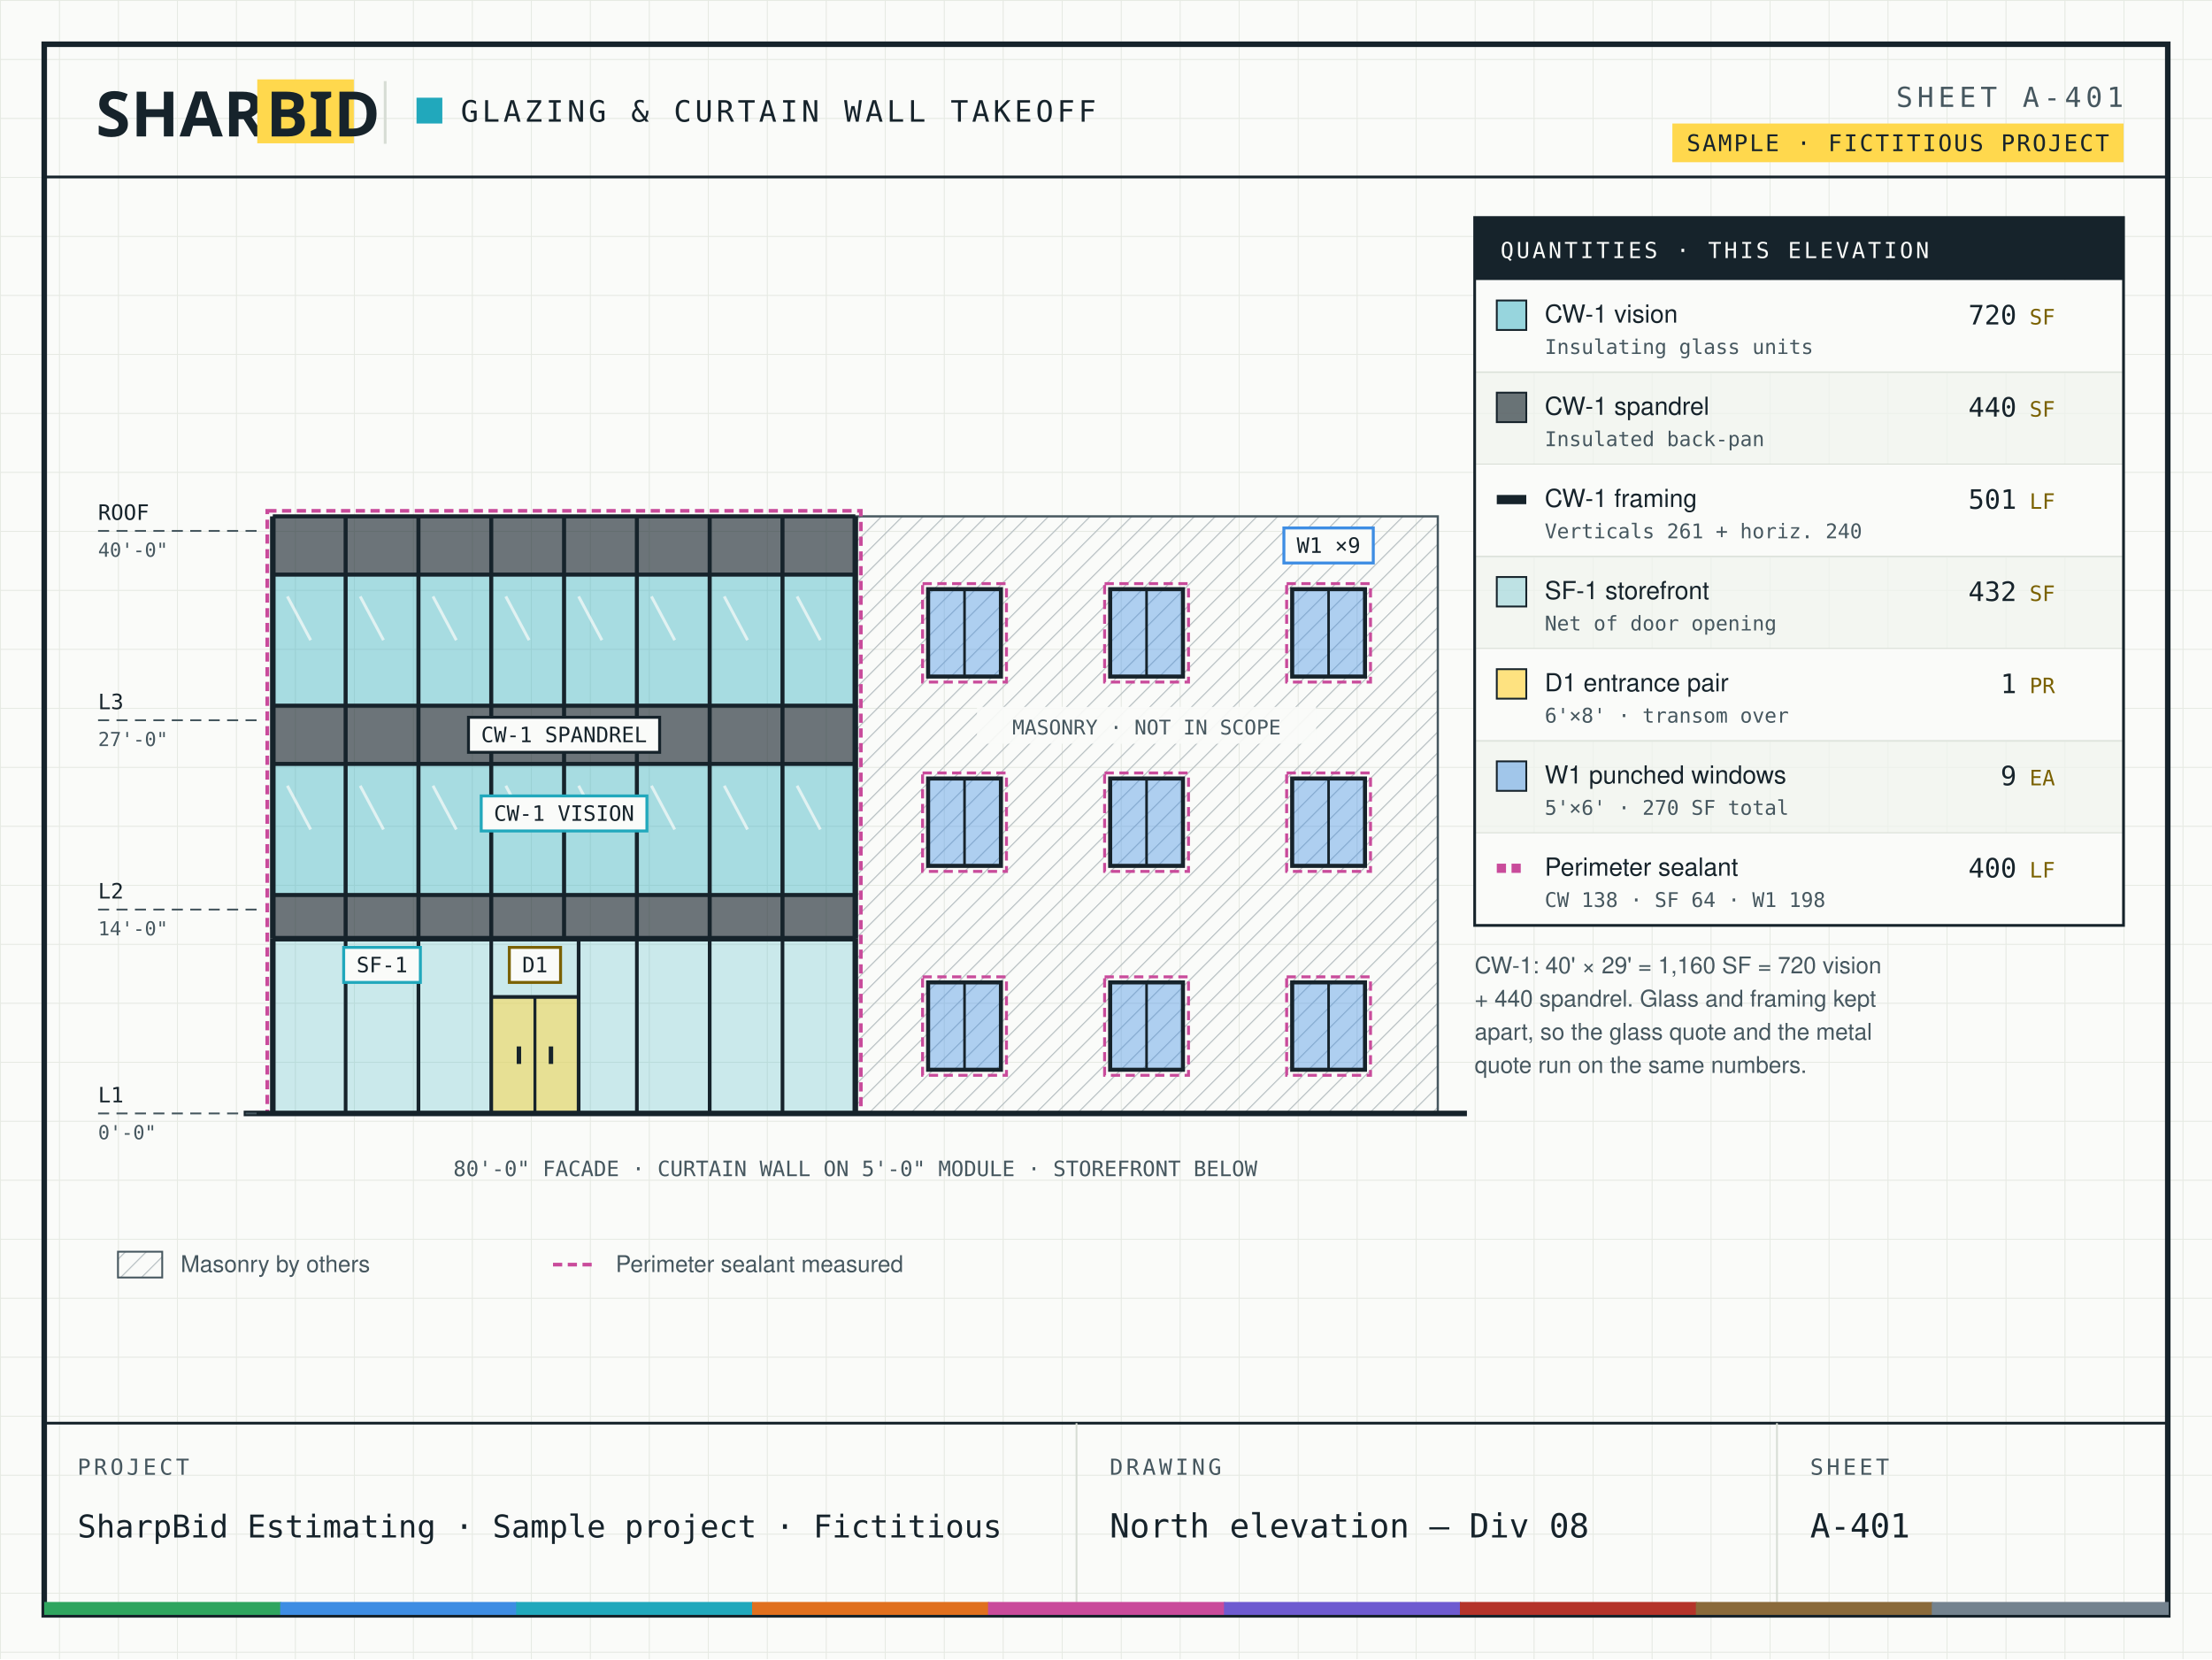
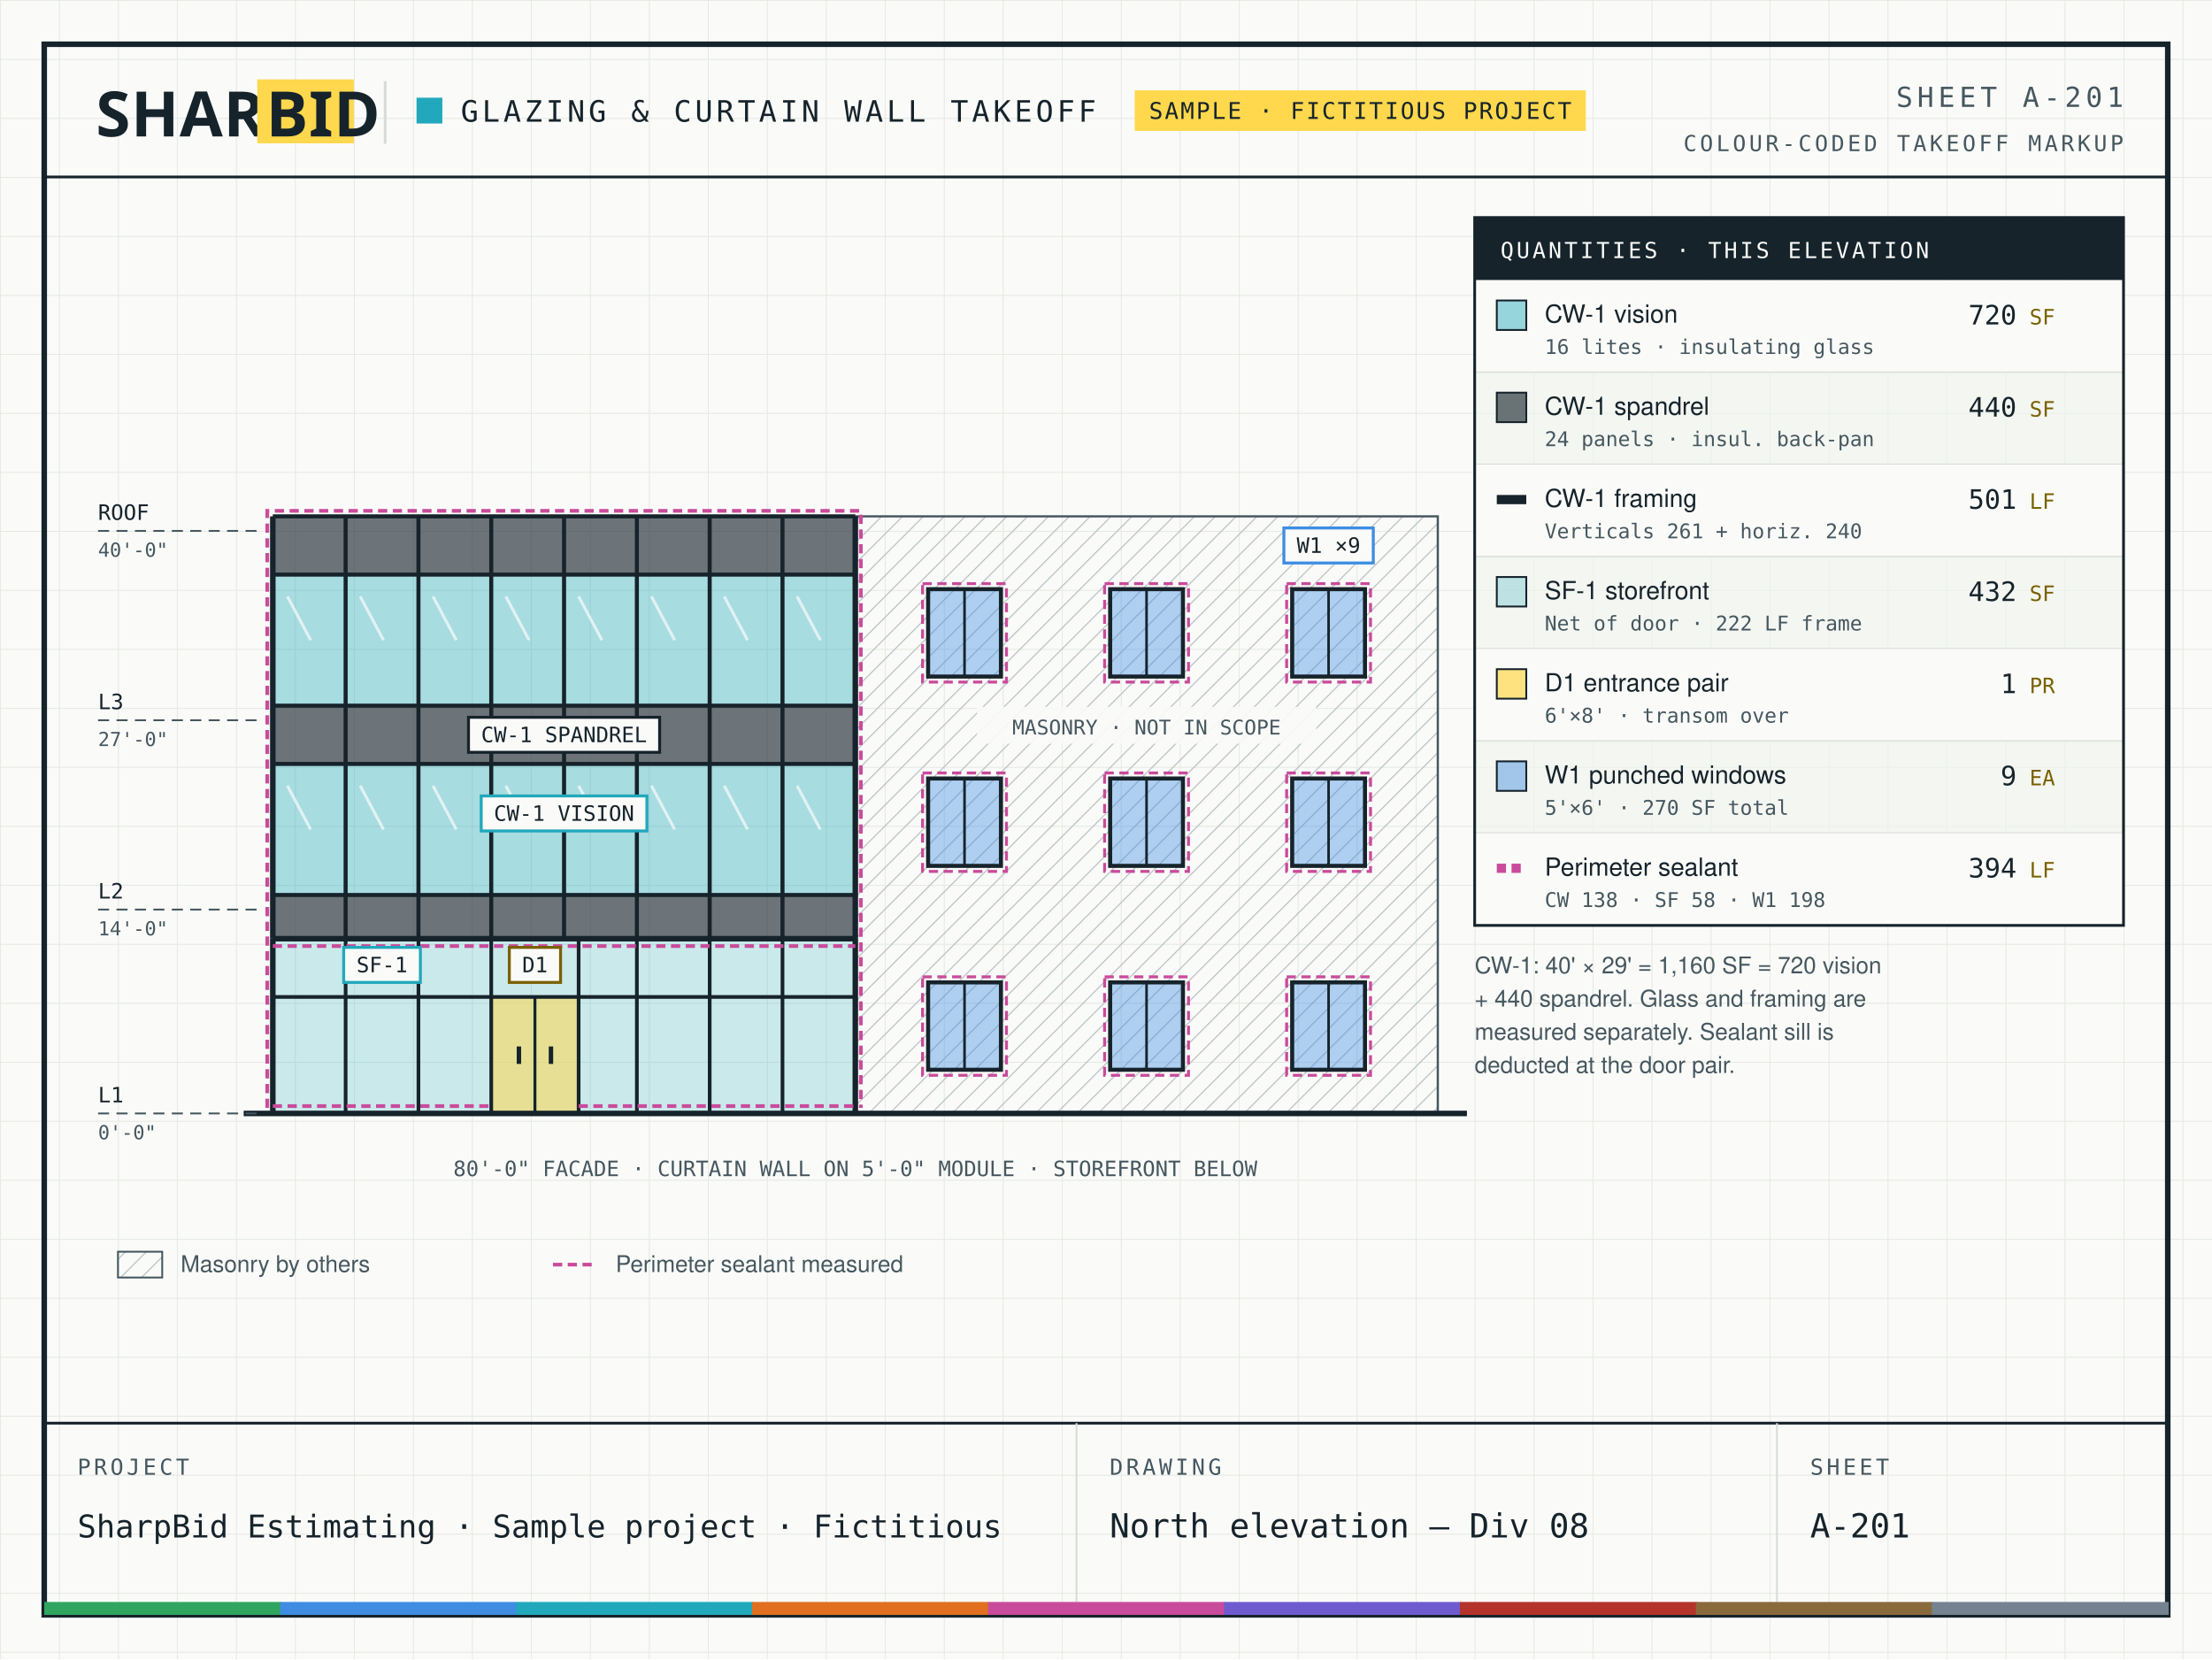
<svg xmlns="http://www.w3.org/2000/svg" width="1200" height="900" viewBox="0 0 1200 900" role="img">
  <defs>
    <pattern id="g32" width="32" height="32" patternUnits="userSpaceOnUse">
      <path d="M 32 0 L 0 0 0 32" fill="none" stroke="#E6EAE3" stroke-width="1" />
    </pattern>
    <pattern id="hMas" width="8" height="8" patternUnits="userSpaceOnUse" patternTransform="rotate(45)">
      <line x1="0" y1="0" x2="0" y2="8" stroke="#B9C1C4" stroke-width="1.2" />
    </pattern>
  </defs>
  <rect width="1200" height="900" fill="#FAFBF9" />
  <rect width="1200" height="900" fill="url(#g32)" />
  <rect x="24" y="24" width="1152" height="852" fill="none" stroke="#16232B" stroke-width="3" />
  <line x1="24" y1="96" x2="1176" y2="96" stroke="#16232B" stroke-width="1.5" />
  <g>
    <text x="52" y="74" font-family="Big Shoulders, 'Arial Narrow', sans-serif" font-weight="800" font-size="34" letter-spacing="0.01em" fill="#16232B">SHARP</text>
    <rect x="139.567" y="43.06" width="52.394" height="34.68" fill="#FFD84D" />
    <text x="144.327" y="74" font-family="Big Shoulders, 'Arial Narrow', sans-serif" font-weight="800" font-size="34" letter-spacing="0.01em" fill="#16232B">BID</text>
  </g>
  <line x1="208.961" y1="44" x2="208.961" y2="78" stroke="#D7DDD5" stroke-width="1.5" />
  <rect x="225.961" y="53" width="14" height="14" fill="#21A8BC" />
  <text x="249.961" y="66" font-family="'IBM Plex Mono', ui-monospace, monospace" font-size="16" font-weight="500" letter-spacing="0.12em" fill="#16232B">GLAZING &amp; CURTAIN WALL TAKEOFF</text>
-   <text x="1152" y="58" text-anchor="end" font-family="'IBM Plex Mono', ui-monospace, monospace" font-size="15" letter-spacing="0.16em" fill="#46575F">SHEET A-401</text>
-   <rect x="907.25" y="67" width="244.75" height="21" fill="#FFD84D" />
-   <text x="1029.625" y="82" text-anchor="middle" font-family="'IBM Plex Mono', ui-monospace, monospace" font-size="12.5" font-weight="500" letter-spacing="0.08em" fill="#16232B">SAMPLE · FICTITIOUS PROJECT</text>
+   <rect x="615.561" y="49" width="244.75" height="22" fill="#FFD84D" />
+   <text x="737.936" y="64.5" text-anchor="middle" font-family="'IBM Plex Mono', ui-monospace, monospace" font-size="12.5" font-weight="500" letter-spacing="0.08em" fill="#16232B">SAMPLE · FICTITIOUS PROJECT</text>
+   <text x="1152" y="58" text-anchor="end" font-family="'IBM Plex Mono', ui-monospace, monospace" font-size="15" letter-spacing="0.16em" fill="#46575F">SHEET A-201</text>
+   <text x="1152" y="82" text-anchor="end" font-family="'IBM Plex Mono', ui-monospace, monospace" font-size="12" letter-spacing="0.14em" fill="#46575F">COLOUR-CODED TAKEOFF MARKUP</text>
  <rect x="464" y="280.1" width="316" height="323.9" fill="url(#hMas)" stroke="#46575F" stroke-width="1.2" />
  <rect x="148" y="485.5" width="316" height="23.7" fill="#16232B" fill-opacity="0.62" />
  <rect x="148" y="382.8" width="316" height="31.6" fill="#16232B" fill-opacity="0.62" />
  <rect x="148" y="280.1" width="316" height="31.6" fill="#16232B" fill-opacity="0.62" />
  <rect x="148" y="414.4" width="316" height="71.1" fill="#21A8BC" fill-opacity="0.38" />
  <rect x="148" y="311.7" width="316" height="71.1" fill="#21A8BC" fill-opacity="0.38" />
  <line x1="148" y1="509.2" x2="148" y2="280.1" stroke="#16232B" stroke-width="3" />
  <line x1="187.5" y1="509.2" x2="187.5" y2="280.1" stroke="#16232B" stroke-width="2.2" />
  <line x1="227" y1="509.2" x2="227" y2="280.1" stroke="#16232B" stroke-width="2.2" />
  <line x1="266.5" y1="509.2" x2="266.5" y2="280.1" stroke="#16232B" stroke-width="2.2" />
  <line x1="306" y1="509.2" x2="306" y2="280.1" stroke="#16232B" stroke-width="2.2" />
  <line x1="345.5" y1="509.2" x2="345.5" y2="280.1" stroke="#16232B" stroke-width="2.2" />
  <line x1="385" y1="509.2" x2="385" y2="280.1" stroke="#16232B" stroke-width="2.2" />
  <line x1="424.5" y1="509.2" x2="424.5" y2="280.1" stroke="#16232B" stroke-width="2.2" />
  <line x1="464" y1="509.2" x2="464" y2="280.1" stroke="#16232B" stroke-width="3" />
  <line x1="148" y1="509.2" x2="464" y2="509.2" stroke="#16232B" stroke-width="2.2" />
  <line x1="148" y1="485.5" x2="464" y2="485.5" stroke="#16232B" stroke-width="2.2" />
  <line x1="148" y1="414.4" x2="464" y2="414.4" stroke="#16232B" stroke-width="2.2" />
  <line x1="148" y1="382.8" x2="464" y2="382.8" stroke="#16232B" stroke-width="2.2" />
  <line x1="148" y1="311.7" x2="464" y2="311.7" stroke="#16232B" stroke-width="2.2" />
  <line x1="148" y1="280.1" x2="464" y2="280.1" stroke="#16232B" stroke-width="2.2" />
  <line x1="155.9" y1="426.25" x2="168.54" y2="449.95" stroke="#FAFBF9" stroke-width="1.6" opacity="0.7" />
  <line x1="195.4" y1="426.25" x2="208.04" y2="449.95" stroke="#FAFBF9" stroke-width="1.6" opacity="0.7" />
  <line x1="234.9" y1="426.25" x2="247.54" y2="449.95" stroke="#FAFBF9" stroke-width="1.6" opacity="0.7" />
  <line x1="274.4" y1="426.25" x2="287.04" y2="449.95" stroke="#FAFBF9" stroke-width="1.6" opacity="0.7" />
  <line x1="313.9" y1="426.25" x2="326.54" y2="449.95" stroke="#FAFBF9" stroke-width="1.6" opacity="0.7" />
  <line x1="353.4" y1="426.25" x2="366.04" y2="449.95" stroke="#FAFBF9" stroke-width="1.6" opacity="0.7" />
  <line x1="392.9" y1="426.25" x2="405.54" y2="449.95" stroke="#FAFBF9" stroke-width="1.6" opacity="0.7" />
  <line x1="432.4" y1="426.25" x2="445.04" y2="449.95" stroke="#FAFBF9" stroke-width="1.6" opacity="0.7" />
  <line x1="155.9" y1="323.55" x2="168.54" y2="347.25" stroke="#FAFBF9" stroke-width="1.6" opacity="0.7" />
  <line x1="195.4" y1="323.55" x2="208.04" y2="347.25" stroke="#FAFBF9" stroke-width="1.6" opacity="0.7" />
  <line x1="234.9" y1="323.55" x2="247.54" y2="347.25" stroke="#FAFBF9" stroke-width="1.6" opacity="0.7" />
  <line x1="274.4" y1="323.55" x2="287.04" y2="347.25" stroke="#FAFBF9" stroke-width="1.6" opacity="0.7" />
  <line x1="313.9" y1="323.55" x2="326.54" y2="347.25" stroke="#FAFBF9" stroke-width="1.6" opacity="0.7" />
  <line x1="353.4" y1="323.55" x2="366.04" y2="347.25" stroke="#FAFBF9" stroke-width="1.6" opacity="0.7" />
  <line x1="392.9" y1="323.55" x2="405.54" y2="347.25" stroke="#FAFBF9" stroke-width="1.6" opacity="0.7" />
  <line x1="432.4" y1="323.55" x2="445.04" y2="347.25" stroke="#FAFBF9" stroke-width="1.6" opacity="0.7" />
  <rect x="148" y="509.2" width="316" height="94.8" fill="#21A8BC" fill-opacity="0.22" />
  <rect x="266.5" y="540.8" width="47.4" height="63.2" fill="#FFD84D" fill-opacity="0.55" />
  <line x1="148" y1="604" x2="148" y2="509.2" stroke="#16232B" stroke-width="3" />
  <line x1="187.5" y1="604" x2="187.5" y2="509.2" stroke="#16232B" stroke-width="2" />
  <line x1="227" y1="604" x2="227" y2="509.2" stroke="#16232B" stroke-width="2" />
  <line x1="266.5" y1="604" x2="266.5" y2="509.2" stroke="#16232B" stroke-width="2" />
  <line x1="313.9" y1="604" x2="313.9" y2="509.2" stroke="#16232B" stroke-width="2" />
  <line x1="345.5" y1="604" x2="345.5" y2="509.2" stroke="#16232B" stroke-width="2" />
  <line x1="385" y1="604" x2="385" y2="509.2" stroke="#16232B" stroke-width="2" />
  <line x1="424.5" y1="604" x2="424.5" y2="509.2" stroke="#16232B" stroke-width="2" />
  <line x1="464" y1="604" x2="464" y2="509.2" stroke="#16232B" stroke-width="3" />
  <line x1="290.2" y1="604" x2="290.2" y2="540.8" stroke="#16232B" stroke-width="1.6" />
-   <line x1="266.5" y1="540.8" x2="313.9" y2="540.8" stroke="#16232B" stroke-width="2" />
+   <line x1="148" y1="540.8" x2="464" y2="540.8" stroke="#16232B" stroke-width="2" />
  <line x1="148" y1="509.2" x2="464" y2="509.2" stroke="#16232B" stroke-width="3" />
  <line x1="281.51" y1="577.14" x2="281.51" y2="567.66" stroke="#16232B" stroke-width="2.4" />
  <line x1="298.89" y1="577.14" x2="298.89" y2="567.66" stroke="#16232B" stroke-width="2.4" />
  <rect x="503.5" y="532.9" width="39.5" height="47.4" fill="#3E8DE3" fill-opacity="0.4" stroke="#16232B" stroke-width="2.2" />
  <line x1="523.25" y1="532.9" x2="523.25" y2="580.3" stroke="#16232B" stroke-width="1.4" />
  <rect x="602.25" y="532.9" width="39.5" height="47.4" fill="#3E8DE3" fill-opacity="0.4" stroke="#16232B" stroke-width="2.2" />
  <line x1="622" y1="532.9" x2="622" y2="580.3" stroke="#16232B" stroke-width="1.4" />
  <rect x="701" y="532.9" width="39.5" height="47.4" fill="#3E8DE3" fill-opacity="0.4" stroke="#16232B" stroke-width="2.2" />
  <line x1="720.75" y1="532.9" x2="720.75" y2="580.3" stroke="#16232B" stroke-width="1.4" />
  <rect x="503.5" y="422.3" width="39.5" height="47.4" fill="#3E8DE3" fill-opacity="0.4" stroke="#16232B" stroke-width="2.2" />
  <line x1="523.25" y1="422.3" x2="523.25" y2="469.7" stroke="#16232B" stroke-width="1.4" />
  <rect x="602.25" y="422.3" width="39.5" height="47.4" fill="#3E8DE3" fill-opacity="0.4" stroke="#16232B" stroke-width="2.2" />
  <line x1="622" y1="422.3" x2="622" y2="469.7" stroke="#16232B" stroke-width="1.4" />
  <rect x="701" y="422.3" width="39.5" height="47.4" fill="#3E8DE3" fill-opacity="0.4" stroke="#16232B" stroke-width="2.2" />
  <line x1="720.75" y1="422.3" x2="720.75" y2="469.7" stroke="#16232B" stroke-width="1.4" />
  <rect x="503.5" y="319.6" width="39.5" height="47.4" fill="#3E8DE3" fill-opacity="0.4" stroke="#16232B" stroke-width="2.2" />
  <line x1="523.25" y1="319.6" x2="523.25" y2="367" stroke="#16232B" stroke-width="1.4" />
  <rect x="602.25" y="319.6" width="39.5" height="47.4" fill="#3E8DE3" fill-opacity="0.4" stroke="#16232B" stroke-width="2.2" />
  <line x1="622" y1="319.6" x2="622" y2="367" stroke="#16232B" stroke-width="1.4" />
  <rect x="701" y="319.6" width="39.5" height="47.4" fill="#3E8DE3" fill-opacity="0.4" stroke="#16232B" stroke-width="2.2" />
  <line x1="720.75" y1="319.6" x2="720.75" y2="367" stroke="#16232B" stroke-width="1.4" />
-   <rect x="145" y="277.1" width="322" height="326.9" fill="none" stroke="#C94B9B" stroke-width="2" stroke-dasharray="5 3" />
+   <path d="M 145 601 L 145 277.1 L 467 277.1 L 467 601" fill="none" stroke="#C94B9B" stroke-width="2" stroke-dasharray="5 3" />
+   <line x1="148" y1="513.2" x2="464" y2="513.2" fill="none" stroke="#C94B9B" stroke-width="2" stroke-dasharray="5 3" />
+   <line x1="148" y1="600" x2="266.5" y2="600" fill="none" stroke="#C94B9B" stroke-width="2" stroke-dasharray="5 3" />
+   <line x1="313.9" y1="600" x2="464" y2="600" fill="none" stroke="#C94B9B" stroke-width="2" stroke-dasharray="5 3" />
  <rect x="500.5" y="529.9" width="45.5" height="53.4" fill="none" stroke="#C94B9B" stroke-width="1.6" stroke-dasharray="5 3" />
  <rect x="599.25" y="529.9" width="45.5" height="53.4" fill="none" stroke="#C94B9B" stroke-width="1.6" stroke-dasharray="5 3" />
  <rect x="698" y="529.9" width="45.5" height="53.4" fill="none" stroke="#C94B9B" stroke-width="1.6" stroke-dasharray="5 3" />
  <rect x="500.5" y="419.3" width="45.5" height="53.4" fill="none" stroke="#C94B9B" stroke-width="1.6" stroke-dasharray="5 3" />
  <rect x="599.25" y="419.3" width="45.5" height="53.4" fill="none" stroke="#C94B9B" stroke-width="1.6" stroke-dasharray="5 3" />
  <rect x="698" y="419.3" width="45.5" height="53.4" fill="none" stroke="#C94B9B" stroke-width="1.6" stroke-dasharray="5 3" />
  <rect x="500.5" y="316.6" width="45.5" height="53.4" fill="none" stroke="#C94B9B" stroke-width="1.6" stroke-dasharray="5 3" />
  <rect x="599.25" y="316.6" width="45.5" height="53.4" fill="none" stroke="#C94B9B" stroke-width="1.6" stroke-dasharray="5 3" />
  <rect x="698" y="316.6" width="45.5" height="53.4" fill="none" stroke="#C94B9B" stroke-width="1.6" stroke-dasharray="5 3" />
  <line x1="132.2" y1="604" x2="795.8" y2="604" stroke="#16232B" stroke-width="3" />
  <line x1="53.2" y1="604" x2="140.1" y2="604" stroke="#46575F" stroke-width="1" stroke-dasharray="6 4" />
  <text x="53.2" y="598" font-family="'IBM Plex Mono', ui-monospace, monospace" font-size="11.5" font-weight="500" fill="#16232B">L1</text>
  <text x="53.2" y="618" font-family="'IBM Plex Mono', ui-monospace, monospace" font-size="10.5" fill="#46575F">0'-0"</text>
  <line x1="53.2" y1="493.4" x2="140.1" y2="493.4" stroke="#46575F" stroke-width="1" stroke-dasharray="6 4" />
  <text x="53.2" y="487.4" font-family="'IBM Plex Mono', ui-monospace, monospace" font-size="11.5" font-weight="500" fill="#16232B">L2</text>
  <text x="53.2" y="507.4" font-family="'IBM Plex Mono', ui-monospace, monospace" font-size="10.5" fill="#46575F">14'-0"</text>
  <line x1="53.2" y1="390.7" x2="140.1" y2="390.7" stroke="#46575F" stroke-width="1" stroke-dasharray="6 4" />
  <text x="53.2" y="384.7" font-family="'IBM Plex Mono', ui-monospace, monospace" font-size="11.5" font-weight="500" fill="#16232B">L3</text>
  <text x="53.2" y="404.7" font-family="'IBM Plex Mono', ui-monospace, monospace" font-size="10.5" fill="#46575F">27'-0"</text>
  <line x1="53.2" y1="288" x2="140.1" y2="288" stroke="#46575F" stroke-width="1" stroke-dasharray="6 4" />
  <text x="53.2" y="282" font-family="'IBM Plex Mono', ui-monospace, monospace" font-size="11.5" font-weight="500" fill="#16232B">ROOF</text>
  <text x="53.2" y="302" font-family="'IBM Plex Mono', ui-monospace, monospace" font-size="10.5" fill="#46575F">40'-0"</text>
  <rect x="530" y="383.44" width="184" height="20" fill="#FAFBF9" fill-opacity="0.92" />
  <text x="622" y="398.44" text-anchor="middle" font-family="'IBM Plex Mono', ui-monospace, monospace" font-size="11" fill="#46575F">MASONRY · NOT IN SCOPE</text>
  <rect x="261.05" y="431.76" width="89.9" height="19" fill="#FAFBF9" stroke="#21A8BC" stroke-width="1.6" />
  <text x="306" y="445.26" text-anchor="middle" font-family="'IBM Plex Mono', ui-monospace, monospace" font-size="11.5" font-weight="500" fill="#16232B">CW-1 VISION</text>
  <rect x="254.15" y="389.1" width="103.7" height="19" fill="#FAFBF9" stroke="#16232B" stroke-width="1.6" />
  <text x="306" y="402.6" text-anchor="middle" font-family="'IBM Plex Mono', ui-monospace, monospace" font-size="11.5" font-weight="500" fill="#16232B">CW-1 SPANDREL</text>
  <rect x="186.45" y="513.92" width="41.6" height="19" fill="#FAFBF9" stroke="#21A8BC" stroke-width="1.6" />
  <text x="207.25" y="527.42" text-anchor="middle" font-family="'IBM Plex Mono', ui-monospace, monospace" font-size="11.5" font-weight="500" fill="#16232B">SF-1</text>
  <rect x="276.3" y="513.92" width="27.8" height="19" fill="#FAFBF9" stroke="#7A6100" stroke-width="1.6" />
  <text x="290.2" y="527.42" text-anchor="middle" font-family="'IBM Plex Mono', ui-monospace, monospace" font-size="11.5" font-weight="500" fill="#16232B">D1</text>
  <rect x="696.5" y="286.4" width="48.5" height="19" fill="#FAFBF9" stroke="#3E8DE3" stroke-width="1.6" />
  <text x="720.75" y="299.9" text-anchor="middle" font-family="'IBM Plex Mono', ui-monospace, monospace" font-size="11.5" font-weight="500" fill="#16232B">W1 ×9</text>
  <text x="464" y="638" text-anchor="middle" font-family="'IBM Plex Mono', ui-monospace, monospace" font-size="11.5" fill="#46575F">80'-0" FACADE · CURTAIN WALL ON 5'-0" MODULE · STOREFRONT BELOW</text>
  <rect x="64" y="679" width="24" height="14" fill="url(#hMas)" stroke="#46575F" stroke-width="1" />
  <text x="98" y="690" font-family="'IBM Plex Sans', Helvetica, Arial, sans-serif" font-size="12.5" fill="#46575F">Masonry by others</text>
  <line x1="300" y1="686" x2="324" y2="686" stroke="#C94B9B" stroke-width="2" stroke-dasharray="5 3" />
  <text x="334" y="690" font-family="'IBM Plex Sans', Helvetica, Arial, sans-serif" font-size="12.5" fill="#46575F">Perimeter sealant measured</text>
  <rect x="800" y="118" width="352" height="34" fill="#16232B" />
  <text x="814" y="140" font-family="'IBM Plex Mono', ui-monospace, monospace" font-size="12" letter-spacing="0.12em" fill="#FAFBF9">QUANTITIES · THIS ELEVATION</text>
  <rect x="800" y="152" width="352" height="50" fill="#FAFBF9" />
  <line x1="800" y1="202" x2="1152" y2="202" stroke="#D7DDD5" stroke-width="1" />
  <rect x="812" y="163" width="16" height="16" fill="#21A8BC" fill-opacity="0.45" stroke="#16232B" stroke-width="1" />
  <text x="838" y="175" font-family="'IBM Plex Sans', Helvetica, Arial, sans-serif" font-size="13.5" font-weight="500" fill="#16232B">CW-1 vision</text>
-   <text x="838" y="192" font-family="'IBM Plex Mono', ui-monospace, monospace" font-size="11" fill="#46575F">Insulating glass units</text>
+   <text x="838" y="192" font-family="'IBM Plex Mono', ui-monospace, monospace" font-size="11" fill="#46575F">16 lites · insulating glass</text>
  <text x="1094" y="176" text-anchor="end" font-family="'IBM Plex Mono', ui-monospace, monospace" font-size="14.5" font-weight="500" fill="#16232B">720</text>
  <text x="1101" y="176" font-family="'IBM Plex Mono', ui-monospace, monospace" font-size="11.5" fill="#7A6100">SF</text>
  <rect x="800" y="202" width="352" height="50" fill="#F0F3EE" opacity="0.7" />
  <line x1="800" y1="252" x2="1152" y2="252" stroke="#D7DDD5" stroke-width="1" />
  <rect x="812" y="213" width="16" height="16" fill="#16232B" fill-opacity="0.62" stroke="#16232B" stroke-width="1" />
  <text x="838" y="225" font-family="'IBM Plex Sans', Helvetica, Arial, sans-serif" font-size="13.5" font-weight="500" fill="#16232B">CW-1 spandrel</text>
-   <text x="838" y="242" font-family="'IBM Plex Mono', ui-monospace, monospace" font-size="11" fill="#46575F">Insulated back-pan</text>
+   <text x="838" y="242" font-family="'IBM Plex Mono', ui-monospace, monospace" font-size="11" fill="#46575F">24 panels · insul. back-pan</text>
  <text x="1094" y="226" text-anchor="end" font-family="'IBM Plex Mono', ui-monospace, monospace" font-size="14.5" font-weight="500" fill="#16232B">440</text>
  <text x="1101" y="226" font-family="'IBM Plex Mono', ui-monospace, monospace" font-size="11.5" fill="#7A6100">SF</text>
  <rect x="800" y="252" width="352" height="50" fill="#FAFBF9" />
  <line x1="800" y1="302" x2="1152" y2="302" stroke="#D7DDD5" stroke-width="1" />
  <line x1="812" y1="271" x2="828" y2="271" stroke="#16232B" stroke-width="5" />
  <text x="838" y="275" font-family="'IBM Plex Sans', Helvetica, Arial, sans-serif" font-size="13.5" font-weight="500" fill="#16232B">CW-1 framing</text>
  <text x="838" y="292" font-family="'IBM Plex Mono', ui-monospace, monospace" font-size="11" fill="#46575F">Verticals 261 + horiz. 240</text>
  <text x="1094" y="276" text-anchor="end" font-family="'IBM Plex Mono', ui-monospace, monospace" font-size="14.5" font-weight="500" fill="#16232B">501</text>
  <text x="1101" y="276" font-family="'IBM Plex Mono', ui-monospace, monospace" font-size="11.5" fill="#7A6100">LF</text>
  <rect x="800" y="302" width="352" height="50" fill="#F0F3EE" opacity="0.7" />
  <line x1="800" y1="352" x2="1152" y2="352" stroke="#D7DDD5" stroke-width="1" />
  <rect x="812" y="313" width="16" height="16" fill="#21A8BC" fill-opacity="0.25" stroke="#16232B" stroke-width="1" />
  <text x="838" y="325" font-family="'IBM Plex Sans', Helvetica, Arial, sans-serif" font-size="13.5" font-weight="500" fill="#16232B">SF-1 storefront</text>
-   <text x="838" y="342" font-family="'IBM Plex Mono', ui-monospace, monospace" font-size="11" fill="#46575F">Net of door opening</text>
+   <text x="838" y="342" font-family="'IBM Plex Mono', ui-monospace, monospace" font-size="11" fill="#46575F">Net of door · 222 LF frame</text>
  <text x="1094" y="326" text-anchor="end" font-family="'IBM Plex Mono', ui-monospace, monospace" font-size="14.5" font-weight="500" fill="#16232B">432</text>
  <text x="1101" y="326" font-family="'IBM Plex Mono', ui-monospace, monospace" font-size="11.5" fill="#7A6100">SF</text>
  <rect x="800" y="352" width="352" height="50" fill="#FAFBF9" />
  <line x1="800" y1="402" x2="1152" y2="402" stroke="#D7DDD5" stroke-width="1" />
  <rect x="812" y="363" width="16" height="16" fill="#FFD84D" fill-opacity="0.7" stroke="#16232B" stroke-width="1" />
  <text x="838" y="375" font-family="'IBM Plex Sans', Helvetica, Arial, sans-serif" font-size="13.5" font-weight="500" fill="#16232B">D1 entrance pair</text>
  <text x="838" y="392" font-family="'IBM Plex Mono', ui-monospace, monospace" font-size="11" fill="#46575F">6'×8' · transom over</text>
  <text x="1094" y="376" text-anchor="end" font-family="'IBM Plex Mono', ui-monospace, monospace" font-size="14.5" font-weight="500" fill="#16232B">1</text>
  <text x="1101" y="376" font-family="'IBM Plex Mono', ui-monospace, monospace" font-size="11.5" fill="#7A6100">PR</text>
  <rect x="800" y="402" width="352" height="50" fill="#F0F3EE" opacity="0.7" />
  <line x1="800" y1="452" x2="1152" y2="452" stroke="#D7DDD5" stroke-width="1" />
  <rect x="812" y="413" width="16" height="16" fill="#3E8DE3" fill-opacity="0.45" stroke="#16232B" stroke-width="1" />
  <text x="838" y="425" font-family="'IBM Plex Sans', Helvetica, Arial, sans-serif" font-size="13.5" font-weight="500" fill="#16232B">W1 punched windows</text>
  <text x="838" y="442" font-family="'IBM Plex Mono', ui-monospace, monospace" font-size="11" fill="#46575F">5'×6' · 270 SF total</text>
  <text x="1094" y="426" text-anchor="end" font-family="'IBM Plex Mono', ui-monospace, monospace" font-size="14.5" font-weight="500" fill="#16232B">9</text>
  <text x="1101" y="426" font-family="'IBM Plex Mono', ui-monospace, monospace" font-size="11.5" fill="#7A6100">EA</text>
  <rect x="800" y="452" width="352" height="50" fill="#FAFBF9" />
  <line x1="800" y1="502" x2="1152" y2="502" stroke="#D7DDD5" stroke-width="1" />
  <line x1="812" y1="471" x2="828" y2="471" stroke="#C94B9B" stroke-width="5" stroke-dasharray="5 3" />
  <text x="838" y="475" font-family="'IBM Plex Sans', Helvetica, Arial, sans-serif" font-size="13.5" font-weight="500" fill="#16232B">Perimeter sealant</text>
-   <text x="838" y="492" font-family="'IBM Plex Mono', ui-monospace, monospace" font-size="11" fill="#46575F">CW 138 · SF 64 · W1 198</text>
-   <text x="1094" y="476" text-anchor="end" font-family="'IBM Plex Mono', ui-monospace, monospace" font-size="14.5" font-weight="500" fill="#16232B">400</text>
+   <text x="838" y="492" font-family="'IBM Plex Mono', ui-monospace, monospace" font-size="11" fill="#46575F">CW 138 · SF 58 · W1 198</text>
+   <text x="1094" y="476" text-anchor="end" font-family="'IBM Plex Mono', ui-monospace, monospace" font-size="14.5" font-weight="500" fill="#16232B">394</text>
  <text x="1101" y="476" font-family="'IBM Plex Mono', ui-monospace, monospace" font-size="11.5" fill="#7A6100">LF</text>
  <rect x="800" y="118" width="352" height="384" fill="none" stroke="#16232B" stroke-width="1.5" />
  <text x="800" y="528" font-family="'IBM Plex Sans', Helvetica, Arial, sans-serif" font-size="12.5" fill="#46575F">CW-1: 40' × 29' = 1,160 SF = 720 vision</text>
-   <text x="800" y="546" font-family="'IBM Plex Sans', Helvetica, Arial, sans-serif" font-size="12.5" fill="#46575F">+ 440 spandrel. Glass and framing kept</text>
-   <text x="800" y="564" font-family="'IBM Plex Sans', Helvetica, Arial, sans-serif" font-size="12.5" fill="#46575F">apart, so the glass quote and the metal</text>
-   <text x="800" y="582" font-family="'IBM Plex Sans', Helvetica, Arial, sans-serif" font-size="12.5" fill="#46575F">quote run on the same numbers.</text>
+   <text x="800" y="546" font-family="'IBM Plex Sans', Helvetica, Arial, sans-serif" font-size="12.5" fill="#46575F">+ 440 spandrel. Glass and framing are</text>
+   <text x="800" y="564" font-family="'IBM Plex Sans', Helvetica, Arial, sans-serif" font-size="12.5" fill="#46575F">measured separately. Sealant sill is</text>
+   <text x="800" y="582" font-family="'IBM Plex Sans', Helvetica, Arial, sans-serif" font-size="12.5" fill="#46575F">deducted at the door pair.</text>
  <line x1="24" y1="772" x2="1176" y2="772" stroke="#16232B" stroke-width="1.5" />
  <text x="42" y="800" font-family="'IBM Plex Mono', ui-monospace, monospace" font-size="12" letter-spacing="0.14em" fill="#46575F">PROJECT</text>
  <text x="42" y="834" font-family="'IBM Plex Mono', ui-monospace, monospace" font-size="17" font-weight="500" fill="#16232B">SharpBid Estimating · Sample project · Fictitious</text>
  <line x1="584" y1="772" x2="584" y2="876" stroke="#D7DDD5" stroke-width="1" />
  <text x="602" y="800" font-family="'IBM Plex Mono', ui-monospace, monospace" font-size="12" letter-spacing="0.14em" fill="#46575F">DRAWING</text>
  <text x="602" y="834" font-family="'IBM Plex Mono', ui-monospace, monospace" font-size="18" font-weight="500" fill="#16232B">North elevation — Div 08</text>
  <line x1="964" y1="772" x2="964" y2="876" stroke="#D7DDD5" stroke-width="1" />
  <text x="982" y="800" font-family="'IBM Plex Mono', ui-monospace, monospace" font-size="12" letter-spacing="0.14em" fill="#46575F">SHEET</text>
-   <text x="982" y="834" font-family="'IBM Plex Mono', ui-monospace, monospace" font-size="18" font-weight="500" fill="#16232B">A-401</text>
+   <text x="982" y="834" font-family="'IBM Plex Mono', ui-monospace, monospace" font-size="18" font-weight="500" fill="#16232B">A-201</text>
  <rect x="24" y="869" width="128.5" height="7" fill="#2FA55F" />
  <rect x="152" y="869" width="128.5" height="7" fill="#3E8DE3" />
  <rect x="280" y="869" width="128.5" height="7" fill="#21A8BC" />
  <rect x="408" y="869" width="128.5" height="7" fill="#E0701F" />
  <rect x="536" y="869" width="128.5" height="7" fill="#C94B9B" />
  <rect x="664" y="869" width="128.5" height="7" fill="#6E5BD0" />
  <rect x="792" y="869" width="128.5" height="7" fill="#B4342B" />
  <rect x="920" y="869" width="128.5" height="7" fill="#8A6A3B" />
  <rect x="1048" y="869" width="128.5" height="7" fill="#74838F" />
</svg>
